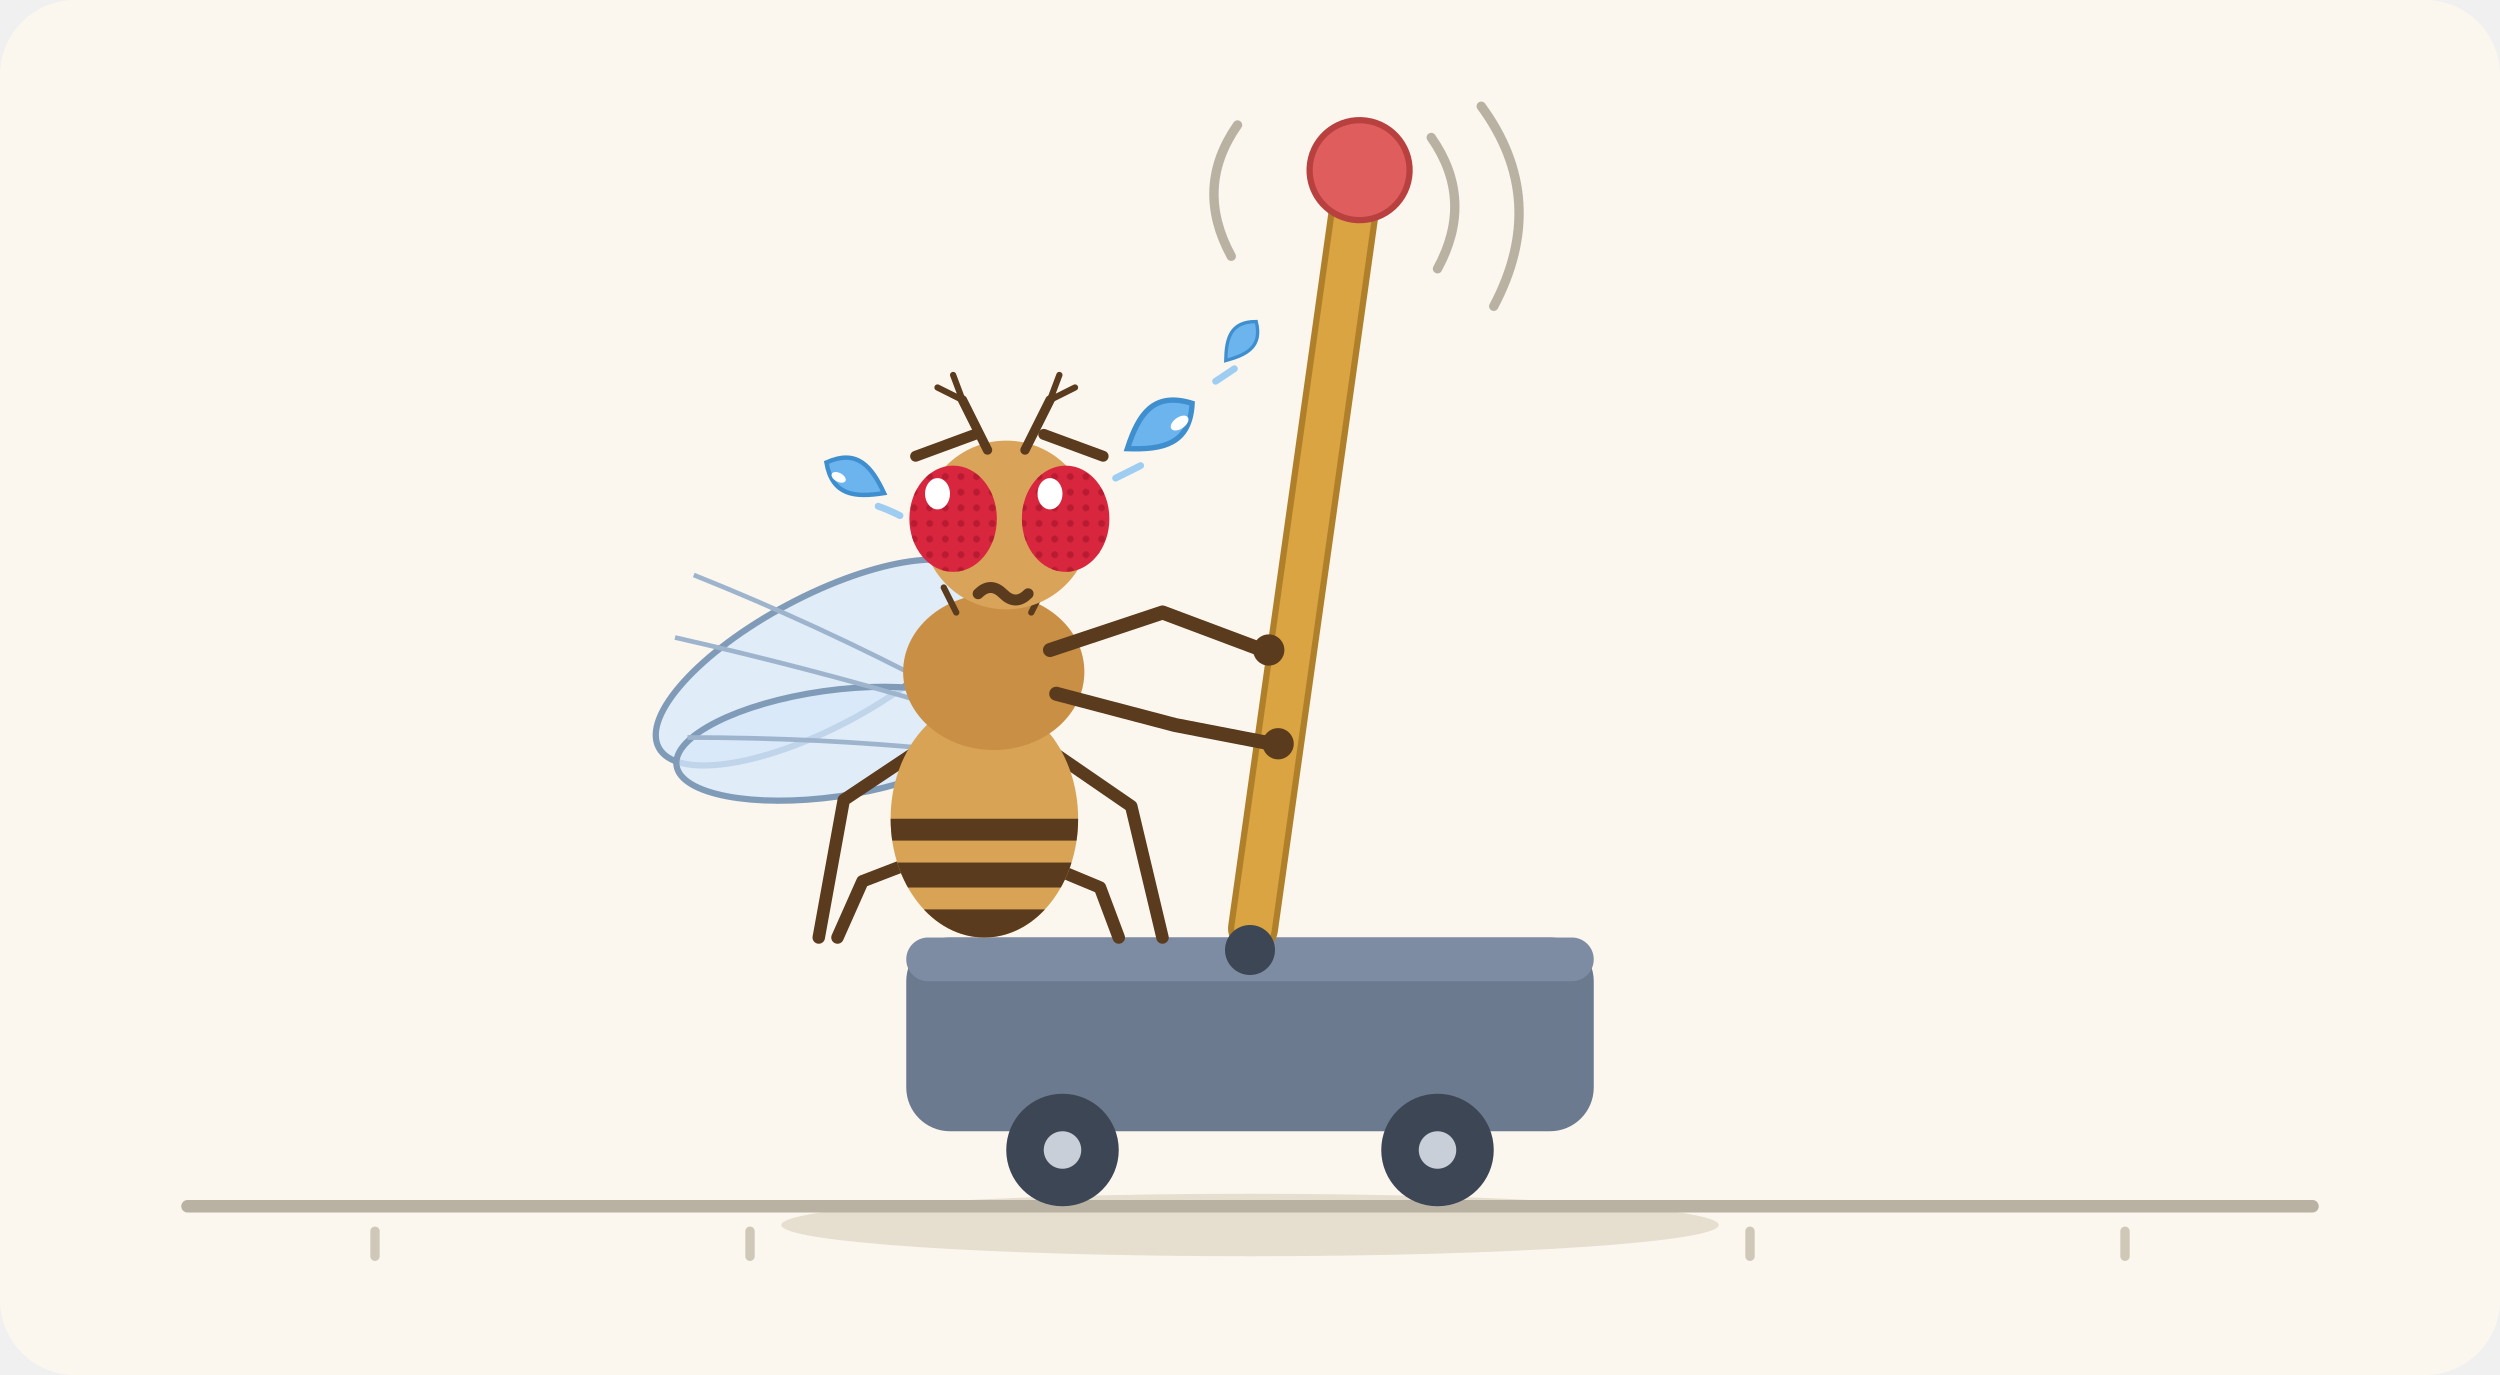
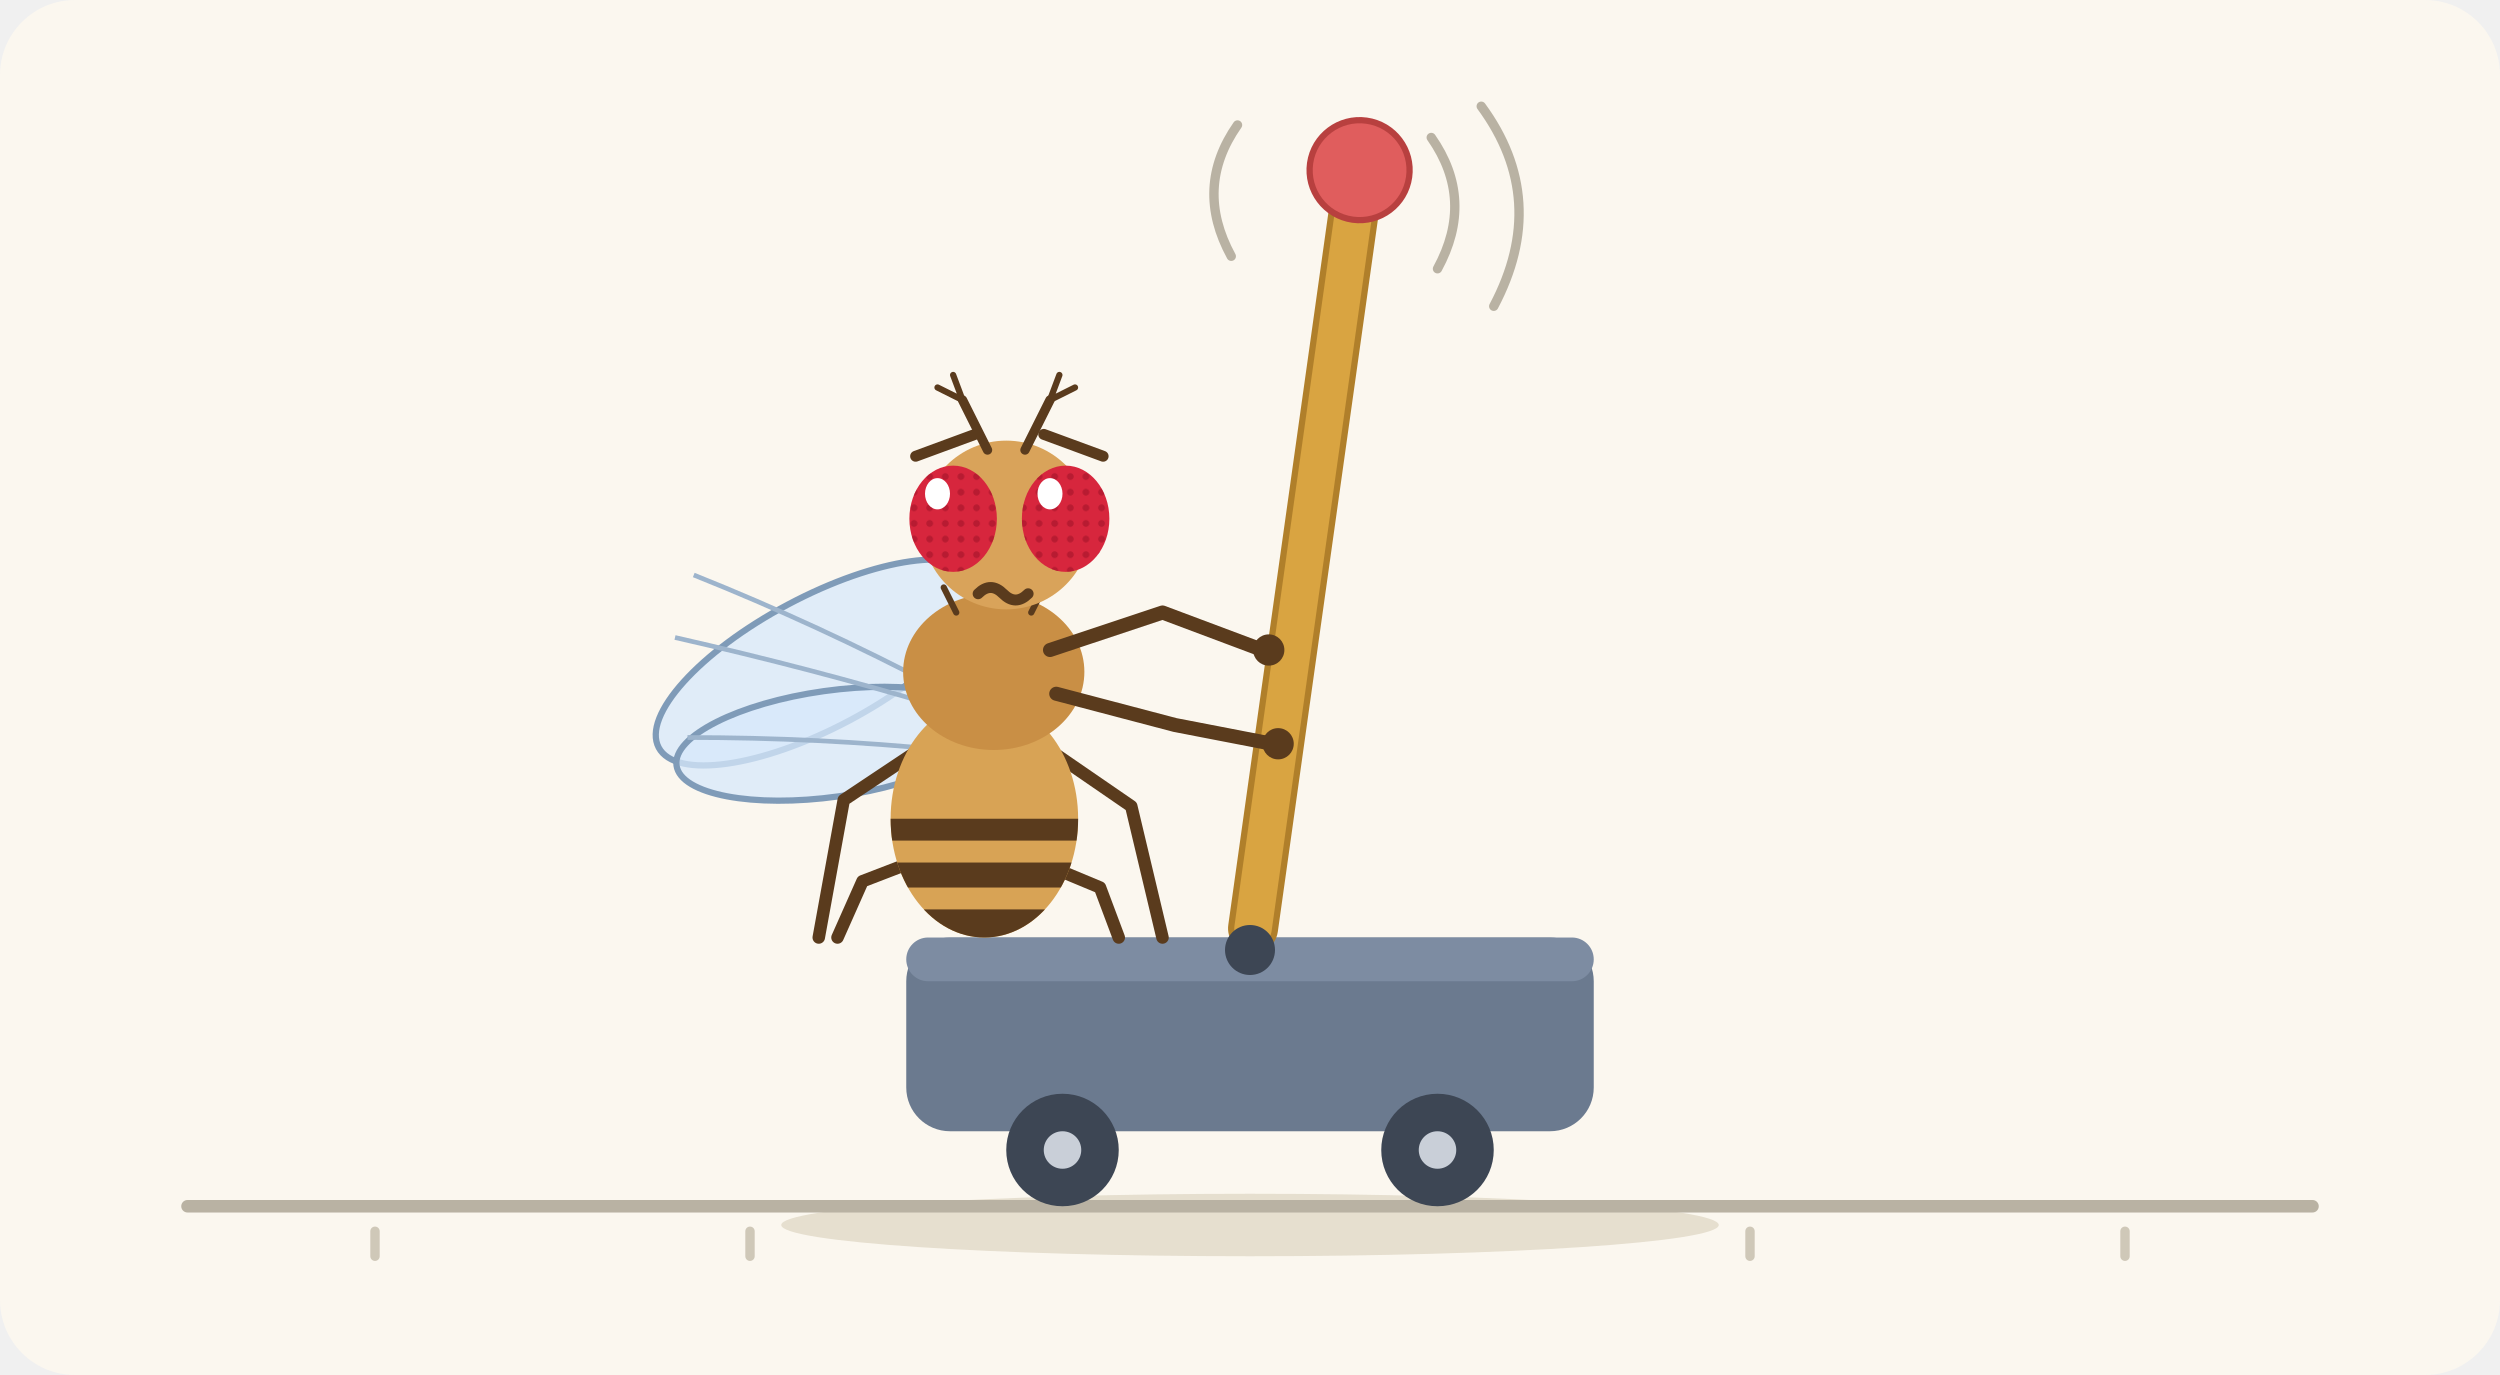
<svg xmlns="http://www.w3.org/2000/svg" viewBox="0 0 800 440" role="img" aria-labelledby="title">
  <defs>
    <clipPath id="abdomen">
      <ellipse cx="315" cy="262" rx="30" ry="38" />
    </clipPath>
-     <path id="drop" d="M0,-13 C6,-5 9,2 0,9 C-9,2 -6,-5 0,-13 Z" />
    <pattern id="facets" width="5" height="5" patternUnits="userSpaceOnUse">
      <circle cx="2.5" cy="2.5" r="1.1" fill="#9e1328" opacity="0.55" />
    </pattern>
  </defs>
  <rect width="800" height="440" rx="24" fill="#fbf7ef" />
  <ellipse cx="400" cy="392" rx="150" ry="10" fill="#e6dfcf" />
  <line x1="60" y1="386" x2="740" y2="386" stroke="#b9b2a3" stroke-width="4" stroke-linecap="round" />
  <g stroke="#cfc8b8" stroke-width="3" stroke-linecap="round">
    <line x1="120" y1="394" x2="120" y2="402" />
    <line x1="240" y1="394" x2="240" y2="402" />
    <line x1="560" y1="394" x2="560" y2="402" />
    <line x1="680" y1="394" x2="680" y2="402" />
  </g>
  <rect x="290" y="300" width="220" height="62" rx="14" fill="#6b7a8f" />
  <rect x="290" y="300" width="220" height="14" rx="7" fill="#7d8ca2" />
  <circle cx="340" cy="368" r="18" fill="#3d4654" />
  <circle cx="340" cy="368" r="6" fill="#c9cfd8" />
  <circle cx="460" cy="368" r="18" fill="#3d4654" />
  <circle cx="460" cy="368" r="6" fill="#c9cfd8" />
  <g fill="#d6e8fb" fill-opacity="0.75" stroke="#7f9bb8" stroke-width="2">
    <ellipse cx="262" cy="212" rx="58" ry="21" transform="rotate(-28 262 212)" />
    <ellipse cx="266" cy="238" rx="50" ry="17" transform="rotate(-8 266 238)" />
  </g>
  <g stroke="#9db4cc" stroke-width="1.5" fill="none">
    <path d="M300 220 Q262 200 222 184" />
    <path d="M300 226 Q260 214 216 204" />
    <path d="M302 240 Q262 236 220 236" />
  </g>
  <g transform="rotate(8 400 304)">
    <rect x="393" y="52" width="14" height="252" rx="7" fill="#d9a441" stroke="#b07f2a" stroke-width="2" />
    <circle cx="400" cy="52" r="16" fill="#e05d5d" stroke="#b8403f" stroke-width="2" />
  </g>
  <circle cx="400" cy="304" r="8" fill="#3d4654" />
  <g stroke="#b9b2a3" stroke-width="3" fill="none" stroke-linecap="round">
    <path d="M458 44 q14 20 2 42" />
    <path d="M474 34 q22 30 4 64" />
    <path d="M396 40 q-14 20 -2 42" />
  </g>
  <g stroke="#5a3b1d" stroke-width="4" fill="none" stroke-linecap="round" stroke-linejoin="round">
    <polyline points="302,272 276,282 268,300" />
    <polyline points="328,274 352,284 358,300" />
    <polyline points="300,236 270,256 262,300" />
    <polyline points="330,236 362,258 372,300" />
  </g>
  <ellipse cx="315" cy="262" rx="30" ry="38" fill="#d8a355" />
  <g clip-path="url(#abdomen)" fill="#5a3b1d">
    <rect x="280" y="262" width="70" height="7" />
    <rect x="280" y="276" width="70" height="8" />
    <rect x="280" y="291" width="70" height="12" />
  </g>
  <ellipse cx="318" cy="215" rx="29" ry="25" fill="#c98f45" />
  <g stroke="#5a3b1d" stroke-width="2" stroke-linecap="round">
    <line x1="306" y1="196" x2="302" y2="188" />
    <line x1="318" y1="193" x2="318" y2="185" />
    <line x1="330" y1="196" x2="334" y2="188" />
  </g>
  <g stroke="#5a3b1d" stroke-width="4.5" fill="none" stroke-linecap="round" stroke-linejoin="round">
    <polyline points="336,208 372,196 404,208" />
    <polyline points="338,222 376,232 407,238" />
  </g>
  <circle cx="406" cy="208" r="5" fill="#5a3b1d" />
  <circle cx="409" cy="238" r="5" fill="#5a3b1d" />
  <circle cx="322" cy="168" r="27" fill="#d9a35a" />
  <g>
    <ellipse cx="305" cy="166" rx="14" ry="17" fill="#d7263d" />
    <ellipse cx="305" cy="166" rx="14" ry="17" fill="url(#facets)" />
    <ellipse cx="341" cy="166" rx="14" ry="17" fill="#d7263d" />
    <ellipse cx="341" cy="166" rx="14" ry="17" fill="url(#facets)" />
    <ellipse cx="300" cy="158" rx="4" ry="5" fill="#ffffff" />
    <ellipse cx="336" cy="158" rx="4" ry="5" fill="#ffffff" />
  </g>
  <g stroke="#5a3b1d" stroke-width="3.5" fill="none" stroke-linecap="round">
    <path d="M293 146 L312 139" />
    <path d="M334 139 L353 146" />
    <path d="M313 190 q4 -4 8 0 q4 4 8 0" />
  </g>
  <g stroke="#5a3b1d" stroke-width="3" fill="none" stroke-linecap="round">
    <path d="M316 144 L308 128" />
    <path d="M328 144 L336 128" />
    <path d="M308 128 l-8 -4 M308 128 l-3 -8 M336 128 l8 -4 M336 128 l3 -8" stroke-width="2" />
  </g>
-   <g stroke="#9fcdf2" stroke-width="2.2" fill="none" stroke-linecap="round">
-     <path d="M365 149 q-4 2 -8 4" />
-     <path d="M395 118 q-3 2 -6 4" />
-     <path d="M281 162 q3 1 7 3" />
-   </g>
-   <g fill="#6cb4ee" stroke="#3f8fcf" stroke-width="1.5">
-     <g transform="translate(373 135) rotate(-125) scale(1.15)">
-       <use href="#drop" />
-       <ellipse cx="-2.5" cy="3" rx="1.6" ry="2.8" fill="#ffffff" stroke="none" />
-     </g>
-     <g transform="translate(398 108) rotate(-142) scale(0.72)">
-       <use href="#drop" />
-     </g>
-     <g transform="translate(272 152) rotate(118) scale(0.95)">
-       <use href="#drop" />
-       <ellipse cx="2.5" cy="3" rx="1.5" ry="2.6" fill="#ffffff" stroke="none" />
-     </g>
-   </g>
</svg>
